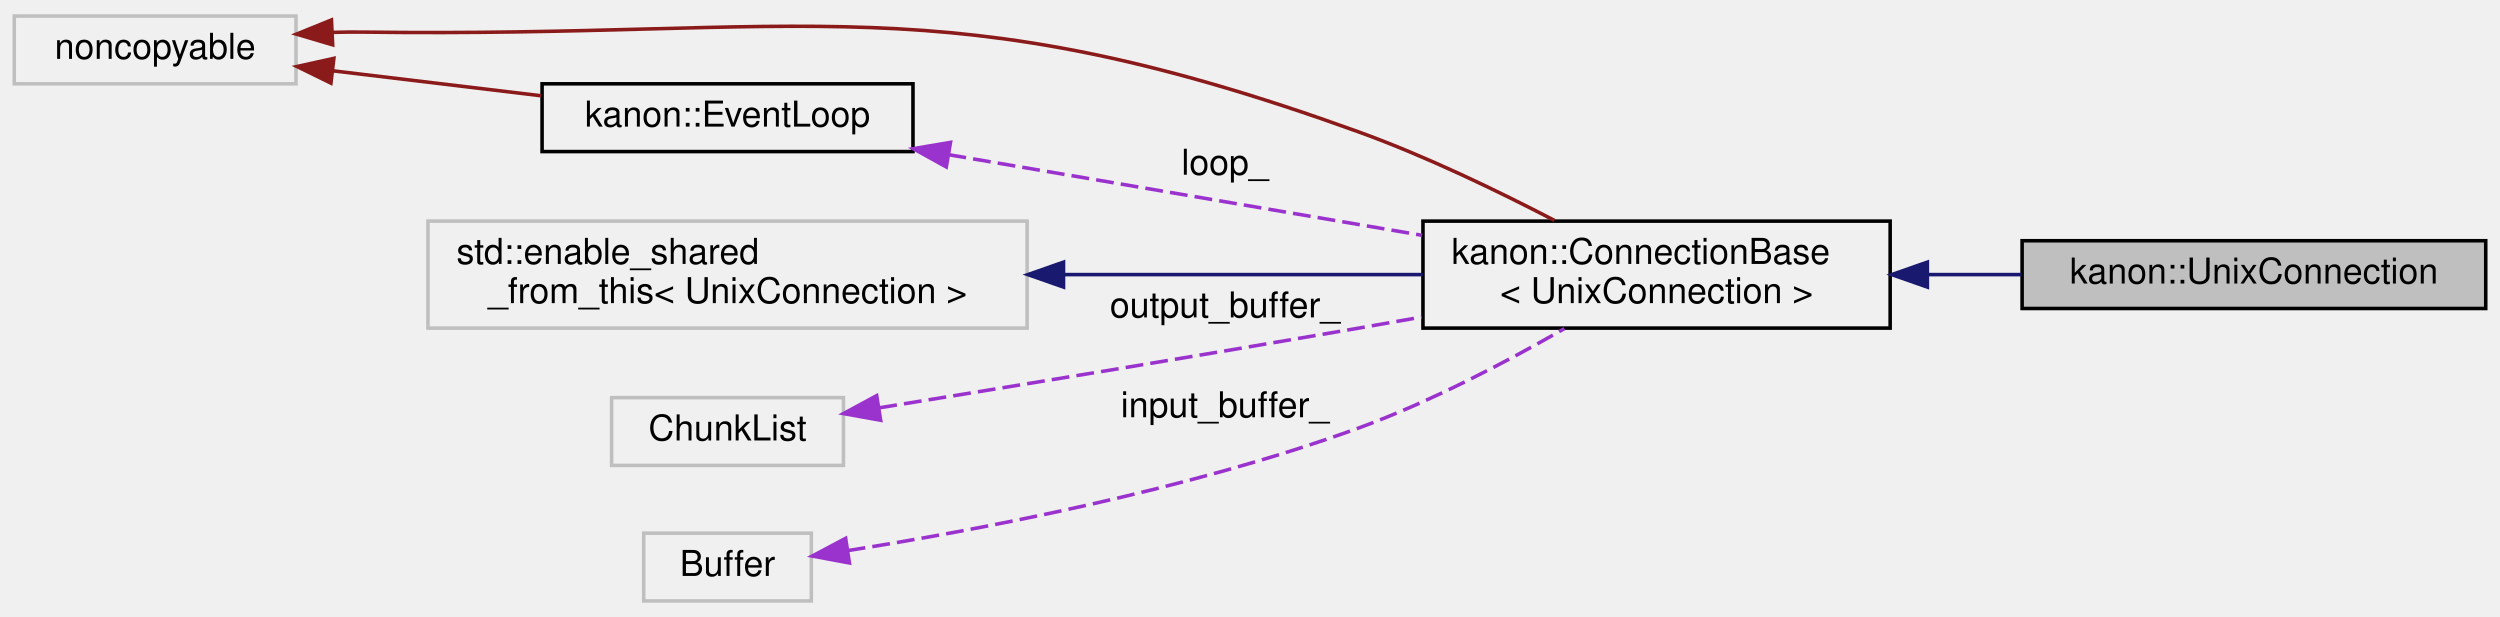
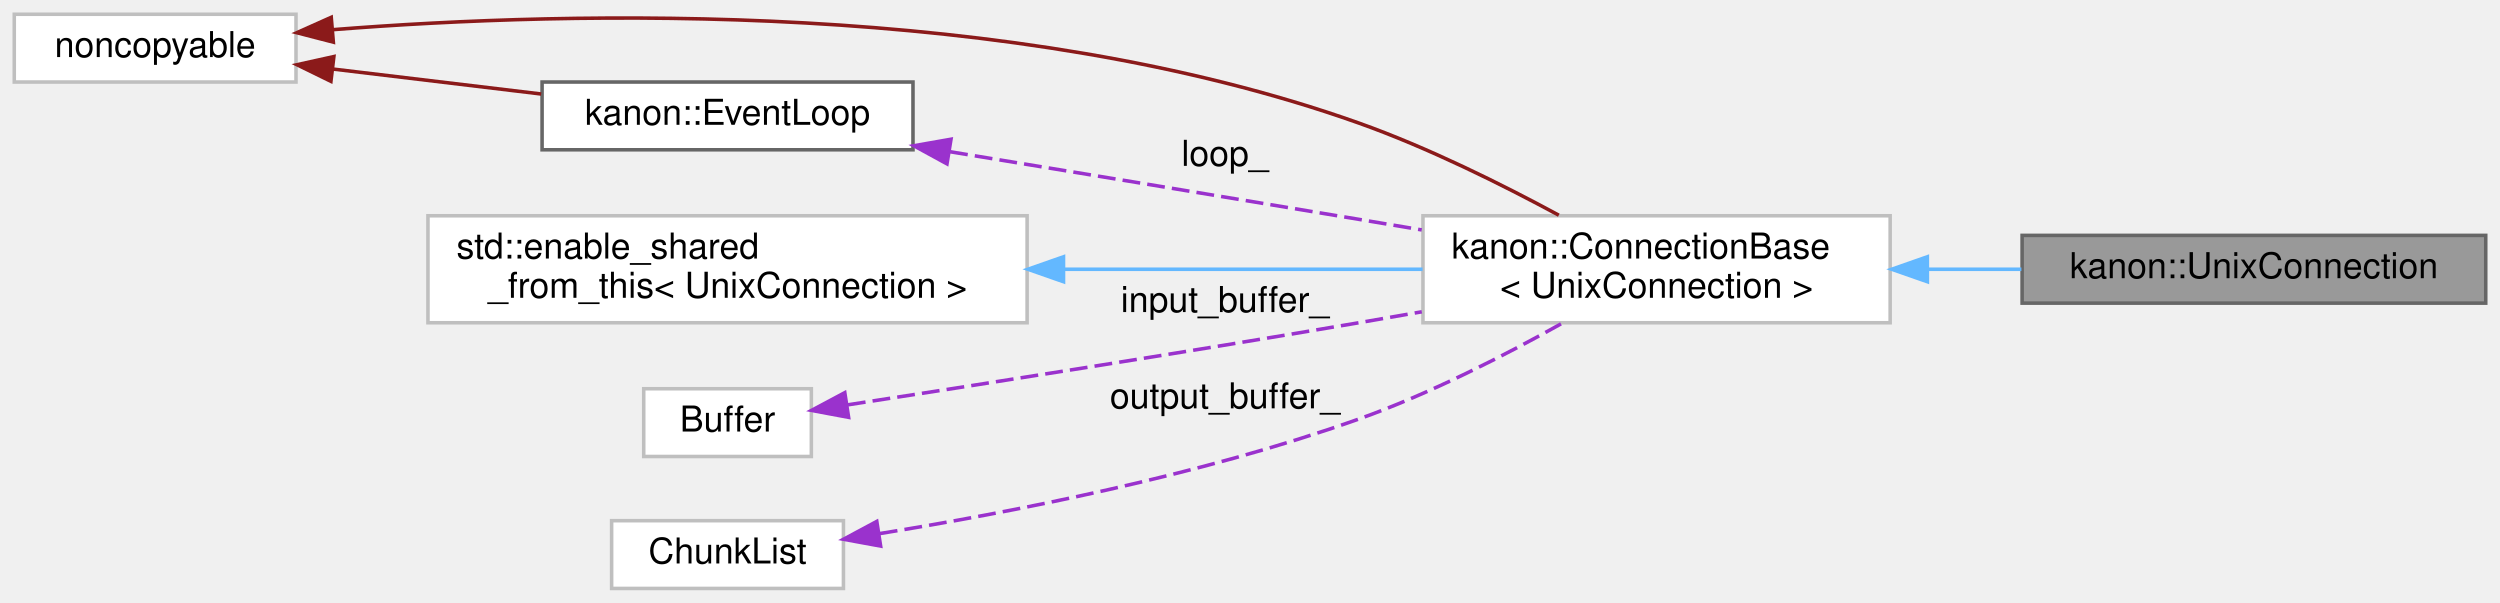
- <svg xmlns="http://www.w3.org/2000/svg" xmlns:xlink="http://www.w3.org/1999/xlink" width="701pt" height="173pt" viewBox="0.00 0.00 701.00 173.00">
-   <g id="graph0" class="graph" transform="scale(1 1) rotate(0) translate(4 169)">
+ <svg xmlns="http://www.w3.org/2000/svg" xmlns:xlink="http://www.w3.org/1999/xlink" width="701pt" height="169pt" viewBox="0.00 0.00 701.00 169.00">
+   <g id="graph0" class="graph" transform="scale(1 1) rotate(0) translate(4 165)">
    <g id="node1" class="node">
      <g id="a_node1">
        <a xlink:title=" ">
-           <polygon fill="#bfbfbf" stroke="black" points="563,-82.5 563,-101.5 693,-101.5 693,-82.5 563,-82.5" />
-           <text text-anchor="middle" x="628" y="-89.5" font-family="Helvetica,sans-Serif" font-size="10.00">kanon::UnixConnection</text>
+           <polygon fill="#999999" stroke="#666666" points="693,-99 563,-99 563,-80 693,-80 693,-99" />
+           <text text-anchor="middle" x="628" y="-87" font-family="Helvetica,sans-Serif" font-size="10.00">kanon::UnixConnection</text>
        </a>
      </g>
    </g>
    <g id="node2" class="node">
      <g id="a_node2">
        <a xlink:href="classkanon_1_1ConnectionBase.html" target="_top" xlink:title=" ">
-           <polygon fill="none" stroke="black" points="395,-77 395,-107 526,-107 526,-77 395,-77" />
-           <text text-anchor="start" x="403" y="-95" font-family="Helvetica,sans-Serif" font-size="10.00">kanon::ConnectionBase</text>
-           <text text-anchor="middle" x="460.5" y="-84" font-family="Helvetica,sans-Serif" font-size="10.00">&lt; UnixConnection &gt;</text>
+           <polygon fill="white" stroke="#bfbfbf" points="526,-104.5 395,-104.5 395,-74.5 526,-74.5 526,-104.5" />
+           <text text-anchor="start" x="403" y="-92.5" font-family="Helvetica,sans-Serif" font-size="10.00">kanon::ConnectionBase</text>
+           <text text-anchor="middle" x="460.5" y="-81.5" font-family="Helvetica,sans-Serif" font-size="10.00">&lt; UnixConnection &gt;</text>
        </a>
      </g>
    </g>
    <g id="edge1" class="edge">
-       <path fill="none" stroke="midnightblue" d="M536.62,-92C545.36,-92 554.22,-92 562.8,-92" />
-       <polygon fill="midnightblue" stroke="midnightblue" points="536.44,-88.5 526.43,-92 536.43,-95.5 536.44,-88.5" />
+       <path fill="none" stroke="#63b8ff" d="M536.62,-89.5C545.36,-89.5 554.22,-89.5 562.8,-89.5" />
+       <polygon fill="#63b8ff" stroke="#63b8ff" points="536.44,-86 526.43,-89.5 536.43,-93 536.44,-86" />
    </g>
    <g id="node3" class="node">
      <g id="a_node3">
        <a xlink:title=" ">
-           <polygon fill="none" stroke="#bfbfbf" points="0,-145.5 0,-164.5 79,-164.5 79,-145.5 0,-145.5" />
-           <text text-anchor="middle" x="39.5" y="-152.5" font-family="Helvetica,sans-Serif" font-size="10.00">noncopyable</text>
+           <polygon fill="white" stroke="#bfbfbf" points="79,-161 0,-161 0,-142 79,-142 79,-161" />
+           <text text-anchor="middle" x="39.5" y="-149" font-family="Helvetica,sans-Serif" font-size="10.00">noncopyable</text>
        </a>
      </g>
    </g>
    <g id="edge2" class="edge">
-       <path fill="none" stroke="#8b1a1a" d="M89.23,-159.92C92.19,-160.01 95.14,-160.04 98,-160 222.61,-158.33 259.8,-174.38 377,-132 395.86,-125.18 416.14,-115.38 431.87,-107.19" />
-       <polygon fill="#8b1a1a" stroke="#8b1a1a" points="89.28,-156.42 79.12,-159.43 88.94,-163.41 89.28,-156.42" />
+       <path fill="none" stroke="#8b1a1a" d="M89.48,-156.69C156.51,-161.98 279.63,-165.12 377,-130.5 396.44,-123.59 417.24,-113.23 433.09,-104.66" />
+       <polygon fill="#8b1a1a" stroke="#8b1a1a" points="89.47,-153.18 79.21,-155.83 88.88,-160.15 89.47,-153.18" />
    </g>
    <g id="node5" class="node">
      <g id="a_node5">
        <a xlink:href="classkanon_1_1EventLoop.html" target="_top" xlink:title="A loop that process various events.">
-           <polygon fill="none" stroke="black" points="148,-126.5 148,-145.5 252,-145.5 252,-126.5 148,-126.5" />
-           <text text-anchor="middle" x="200" y="-133.5" font-family="Helvetica,sans-Serif" font-size="10.00">kanon::EventLoop</text>
+           <polygon fill="white" stroke="#666666" points="252,-142 148,-142 148,-123 252,-123 252,-142" />
+           <text text-anchor="middle" x="200" y="-130" font-family="Helvetica,sans-Serif" font-size="10.00">kanon::EventLoop</text>
        </a>
      </g>
    </g>
    <g id="edge5" class="edge">
-       <path fill="none" stroke="#8b1a1a" d="M89.27,-149.15C107.82,-146.93 128.99,-144.39 147.75,-142.14" />
-       <polygon fill="#8b1a1a" stroke="#8b1a1a" points="88.79,-145.69 79.27,-150.35 89.62,-152.64 88.79,-145.69" />
+       <path fill="none" stroke="#8b1a1a" d="M89.27,-145.65C107.82,-143.43 128.99,-140.89 147.75,-138.64" />
+       <polygon fill="#8b1a1a" stroke="#8b1a1a" points="88.79,-142.19 79.27,-146.85 89.62,-149.14 88.79,-142.19" />
    </g>
    <g id="node4" class="node">
      <g id="a_node4">
        <a xlink:title=" ">
-           <polygon fill="none" stroke="#bfbfbf" points="116,-77 116,-107 284,-107 284,-77 116,-77" />
-           <text text-anchor="start" x="124" y="-95" font-family="Helvetica,sans-Serif" font-size="10.00">std::enable_shared</text>
-           <text text-anchor="middle" x="200" y="-84" font-family="Helvetica,sans-Serif" font-size="10.00">_from_this&lt; UnixConnection &gt;</text>
+           <polygon fill="white" stroke="#bfbfbf" points="284,-104.5 116,-104.5 116,-74.5 284,-74.5 284,-104.5" />
+           <text text-anchor="start" x="124" y="-92.5" font-family="Helvetica,sans-Serif" font-size="10.00">std::enable_shared</text>
+           <text text-anchor="middle" x="200" y="-81.5" font-family="Helvetica,sans-Serif" font-size="10.00">_from_this&lt; UnixConnection &gt;</text>
        </a>
      </g>
    </g>
    <g id="edge3" class="edge">
-       <path fill="none" stroke="midnightblue" d="M294.43,-92C327.76,-92 364.53,-92 394.89,-92" />
-       <polygon fill="midnightblue" stroke="midnightblue" points="294.21,-88.5 284.21,-92 294.21,-95.5 294.21,-88.5" />
+       <path fill="none" stroke="#63b8ff" d="M294.43,-89.5C327.76,-89.5 364.53,-89.5 394.89,-89.5" />
+       <polygon fill="#63b8ff" stroke="#63b8ff" points="294.21,-86 284.21,-89.5 294.21,-93 294.21,-86" />
    </g>
    <g id="edge4" class="edge">
-       <path fill="none" stroke="#9a32cd" stroke-dasharray="5,2" d="M261.95,-125.63C301.9,-118.83 354.06,-109.95 394.75,-103.02" />
-       <polygon fill="#9a32cd" stroke="#9a32cd" points="261.34,-122.18 252.07,-127.31 262.52,-129.08 261.34,-122.18" />
-       <text text-anchor="middle" x="339.5" y="-120" font-family="Helvetica,sans-Serif" font-size="10.00"> loop_</text>
+       <path fill="none" stroke="#9a32cd" stroke-dasharray="5,2" d="M262.42,-122.45C296.23,-116.9 338.94,-109.86 377,-103.5 382.73,-102.54 388.69,-101.54 394.65,-100.53" />
+       <polygon fill="#9a32cd" stroke="#9a32cd" points="261.53,-119.05 252.23,-124.13 262.66,-125.96 261.53,-119.05" />
+       <text text-anchor="middle" x="339.5" y="-118.5" font-family="Helvetica,sans-Serif" font-size="10.00"> loop_</text>
    </g>
    <g id="node6" class="node">
      <g id="a_node6">
        <a xlink:title=" ">
-           <polygon fill="none" stroke="#bfbfbf" points="167.5,-38.5 167.5,-57.5 232.5,-57.5 232.5,-38.5 167.5,-38.5" />
-           <text text-anchor="middle" x="200" y="-45.5" font-family="Helvetica,sans-Serif" font-size="10.00">ChunkList</text>
+           <polygon fill="white" stroke="#bfbfbf" points="223.5,-56 176.5,-56 176.5,-37 223.5,-37 223.5,-56" />
+           <text text-anchor="middle" x="200" y="-44" font-family="Helvetica,sans-Serif" font-size="10.00">Buffer</text>
        </a>
      </g>
    </g>
    <g id="edge6" class="edge">
-       <path fill="none" stroke="#9a32cd" stroke-dasharray="5,2" d="M242.55,-54.65C278.23,-60.4 331.04,-69.04 377,-77 382.74,-77.99 388.7,-79.04 394.67,-80.11" />
-       <polygon fill="#9a32cd" stroke="#9a32cd" points="242.93,-51.16 232.5,-53.03 241.82,-58.07 242.93,-51.16" />
-       <text text-anchor="middle" x="339.5" y="-80" font-family="Helvetica,sans-Serif" font-size="10.00"> output_buffer_</text>
+       <path fill="none" stroke="#9a32cd" stroke-dasharray="5,2" d="M233.75,-51.49C269.12,-56.93 327.11,-66 377,-74.5 382.74,-75.48 388.7,-76.52 394.67,-77.57" />
+       <polygon fill="#9a32cd" stroke="#9a32cd" points="233.95,-47.98 223.53,-49.92 232.88,-54.9 233.95,-47.98" />
+       <text text-anchor="middle" x="339.5" y="-77.5" font-family="Helvetica,sans-Serif" font-size="10.00"> input_buffer_</text>
    </g>
    <g id="node7" class="node">
      <g id="a_node7">
        <a xlink:title=" ">
-           <polygon fill="none" stroke="#bfbfbf" points="176.5,-0.5 176.5,-19.5 223.5,-19.5 223.5,-0.5 176.5,-0.5" />
-           <text text-anchor="middle" x="200" y="-7.5" font-family="Helvetica,sans-Serif" font-size="10.00">Buffer</text>
+           <polygon fill="white" stroke="#bfbfbf" points="232.5,-19 167.5,-19 167.5,0 232.5,0 232.5,-19" />
+           <text text-anchor="middle" x="200" y="-7" font-family="Helvetica,sans-Serif" font-size="10.00">ChunkList</text>
        </a>
      </g>
    </g>
    <g id="edge7" class="edge">
-       <path fill="none" stroke="#9a32cd" stroke-dasharray="5,2" d="M233.68,-14.61C269.58,-20.27 328.56,-31.36 377,-49 397.18,-56.35 418.66,-67.67 434.64,-76.85" />
-       <polygon fill="#9a32cd" stroke="#9a32cd" points="234.18,-11.14 223.76,-13.09 233.12,-18.06 234.18,-11.14" />
-       <text text-anchor="middle" x="339.5" y="-52" font-family="Helvetica,sans-Serif" font-size="10.00"> input_buffer_</text>
+       <path fill="none" stroke="#9a32cd" stroke-dasharray="5,2" d="M242.7,-15.39C278.9,-21.23 332.37,-31.62 377,-47.5 396.99,-54.61 418.3,-65.55 434.25,-74.49" />
+       <polygon fill="#9a32cd" stroke="#9a32cd" points="242.93,-11.88 232.51,-13.79 241.85,-18.8 242.93,-11.88" />
+       <text text-anchor="middle" x="339.5" y="-50.5" font-family="Helvetica,sans-Serif" font-size="10.00"> output_buffer_</text>
    </g>
  </g>
</svg>
